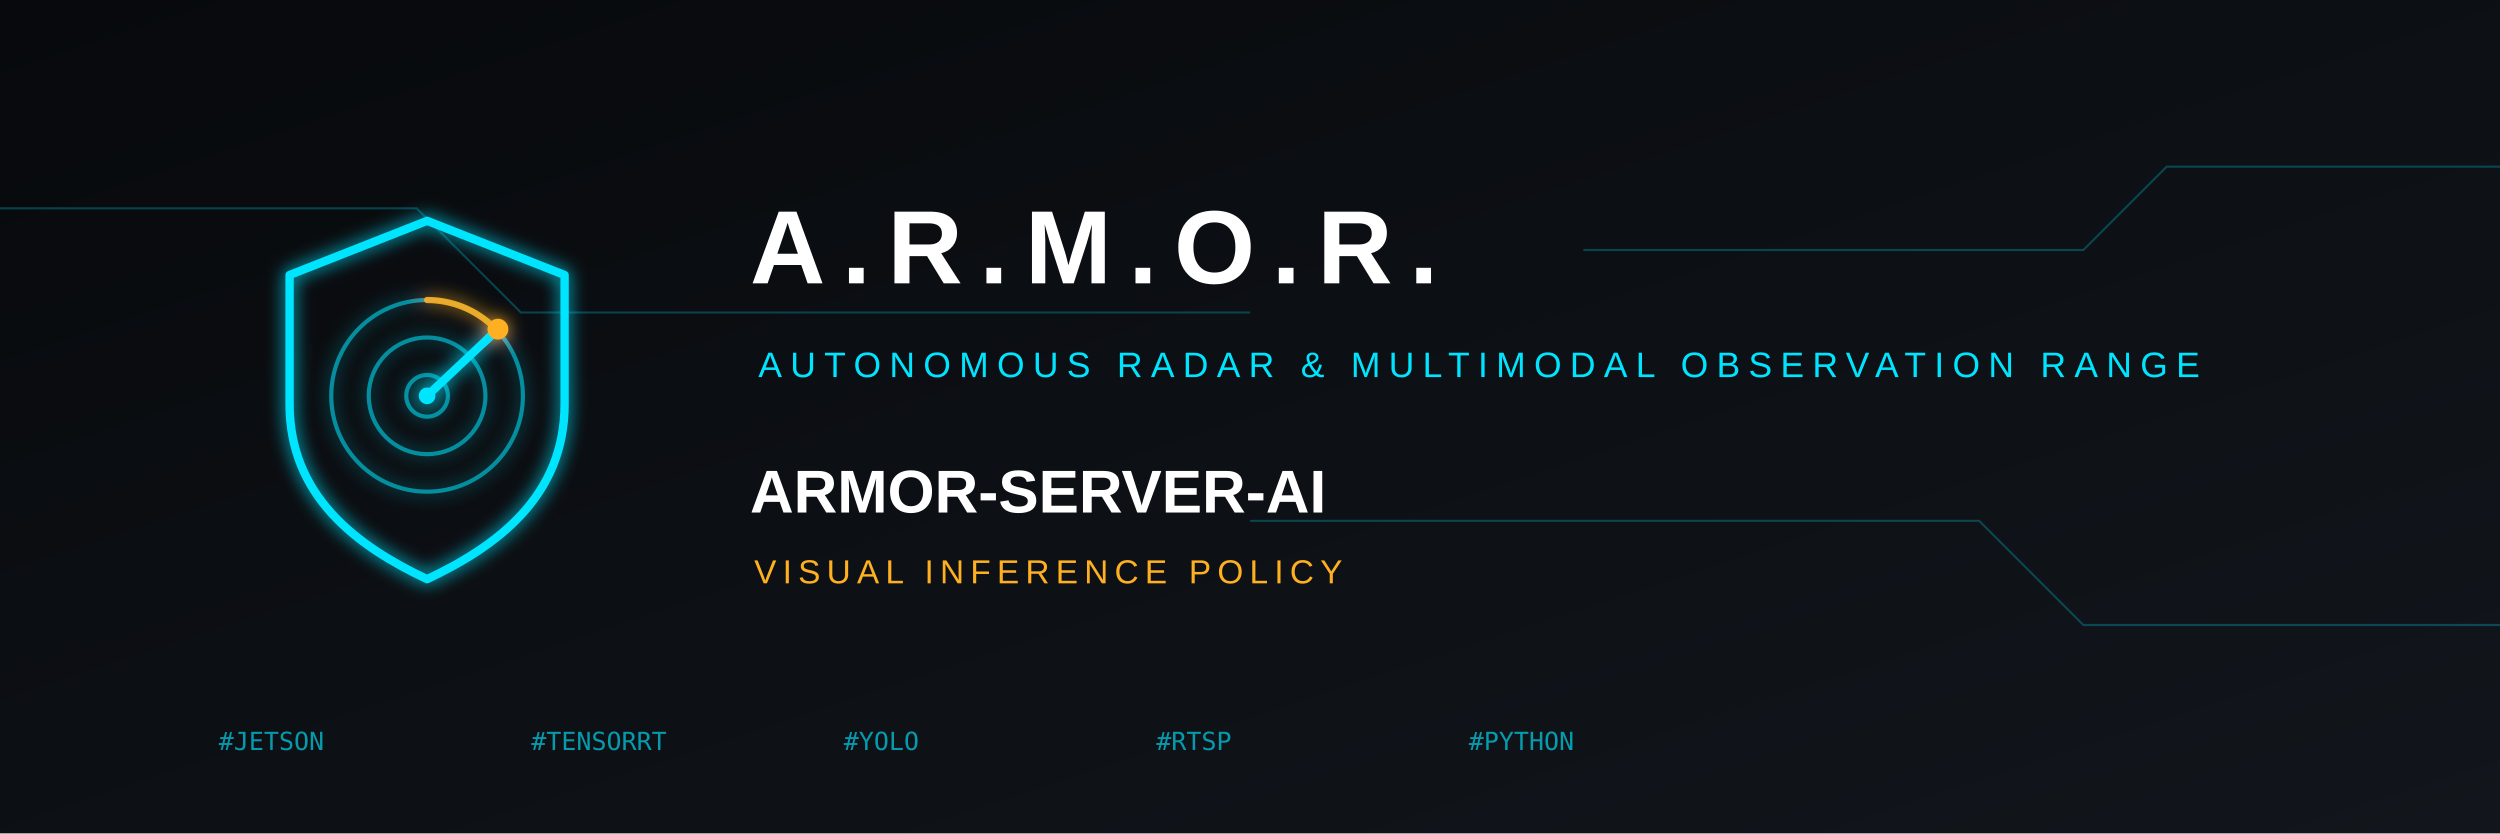
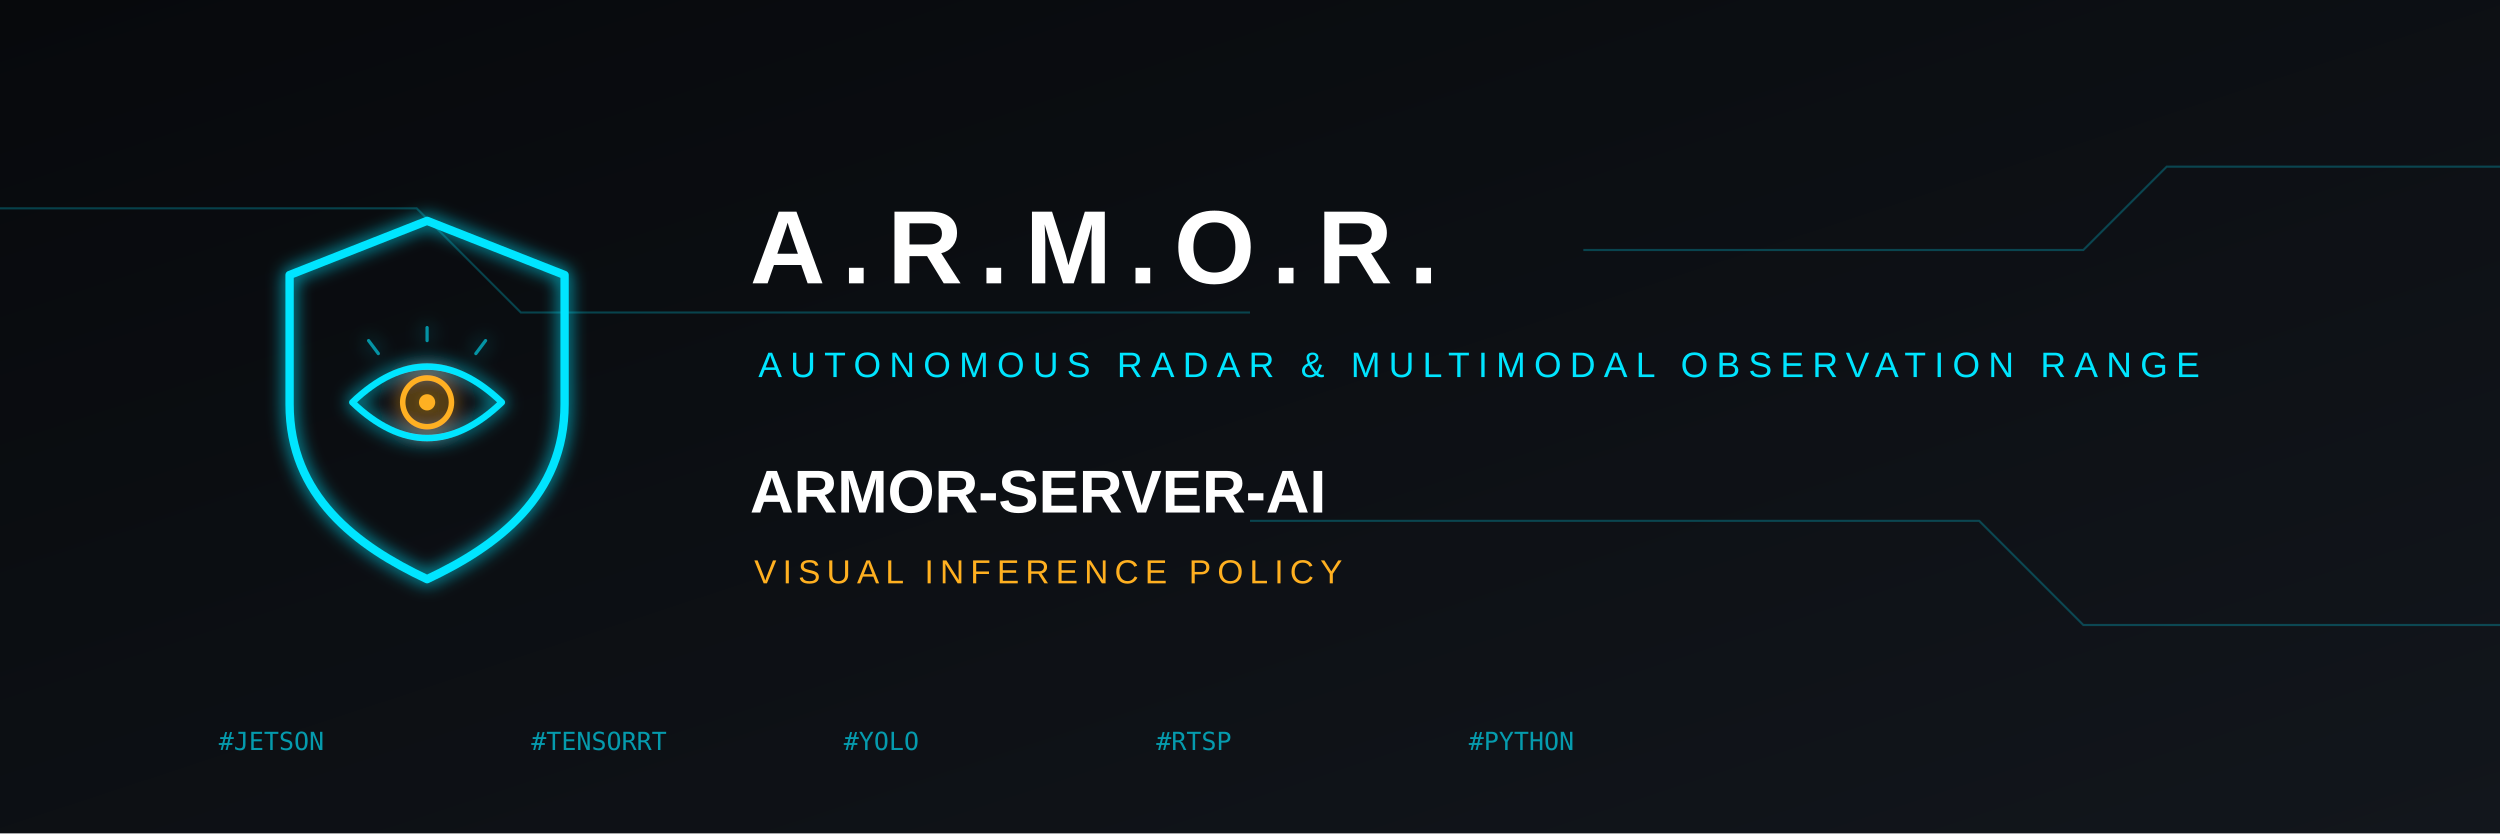
<svg xmlns="http://www.w3.org/2000/svg" viewBox="0 0 1200 400" role="img" aria-labelledby="title desc">
  <defs>
    <linearGradient id="bg" x1="0%" y1="0%" x2="100%" y2="100%">
      <stop stop-color="#07090C" />
      <stop offset="1" stop-color="#12161C" />
    </linearGradient>
    <filter id="g">
      <feGaussianBlur stdDeviation="4" result="b" />
      <feMerge>
        <feMergeNode in="b" />
        <feMergeNode in="SourceGraphic" />
      </feMerge>
    </filter>
  </defs>
  <rect width="1200" height="400" fill="url(#bg)" />
  <g fill="none" stroke="#00E5FF" stroke-width="1" opacity=".25">
    <path d="M0 100H200L250 150H600" />
    <path d="M1200 300H1000L950 250H600" />
    <path d="M1200 80H1040L1000 120H760" />
  </g>
  <g transform="translate(205 190)">
-     <g transform="scale(1.0)" filter="url(#g)" fill="none" stroke="#00E5FF" stroke-width="4" stroke-linejoin="round" stroke-linecap="round">
+     <g transform="scale(1.0)" filter="url(#g)" fill="none" stroke-linecap="round" stroke-linejoin="round" stroke="#00E5FF" stroke-width="4">
      <path d="M0,-84 L66,-58 V4 C66,48 34,72 0,88 C-34,72 -66,48 -66,4 V-58 Z" />
-       <circle r="46" stroke-width="2" opacity=".55" />
-       <circle r="28" stroke-width="2" opacity=".55" />
-       <circle r="10" stroke-width="2" opacity=".55" />
-       <path d="M0,0 L34,-32" stroke-width="4" />
-       <path d="M0,-46 A46,46 0 0 1 32.5,-32.5" stroke="#FFB020" stroke-width="3" opacity=".9" />
-       <circle cx="34" cy="-32" r="5" fill="#FFB020" stroke="none" />
-       <circle r="4" fill="#00E5FF" stroke="none" />
+       <g transform="scale(.78) translate(0 4)" stroke-width="4">
+         <path d="M-46,0 Q0,-44 46,0 Q0,44 -46,0 Z" />
+         <circle r="15" stroke="#FFB020" stroke-width="3.4" />
+         <circle r="5" fill="#FFB020" stroke="none" />
+         <path d="M-30,-30 l-6,-8 M0,-38 v-8 M30,-30 l6,-8" stroke-width="2" opacity=".6" />
+       </g>
    </g>
  </g>
  <text x="360" y="136" font-family="Arial,sans-serif" font-size="50" font-weight="bold" fill="#FFF" letter-spacing="8">A.R.M.O.R.</text>
  <text x="364" y="181" font-family="Arial,sans-serif" font-size="17" fill="#00E5FF" letter-spacing="4">AUTONOMOUS RADAR &amp; MULTIMODAL OBSERVATION RANGE</text>
  <text x="360" y="246" font-family="Arial,sans-serif" font-size="29" font-weight="bold" fill="#FFF">ARMOR-SERVER-AI</text>
  <text x="362" y="280" font-family="Arial,sans-serif" font-size="16" fill="#FFB020" letter-spacing="3">VISUAL INFERENCE POLICY</text>
  <g font-family="monospace" font-size="12" fill="#00E5FF" opacity=".65">
    <text x="105" y="360">#JETSON</text>
    <text x="255" y="360">#TENSORRT</text>
    <text x="405" y="360">#YOLO</text>
    <text x="555" y="360">#RTSP</text>
    <text x="705" y="360">#PYTHON</text>
  </g>
</svg>
